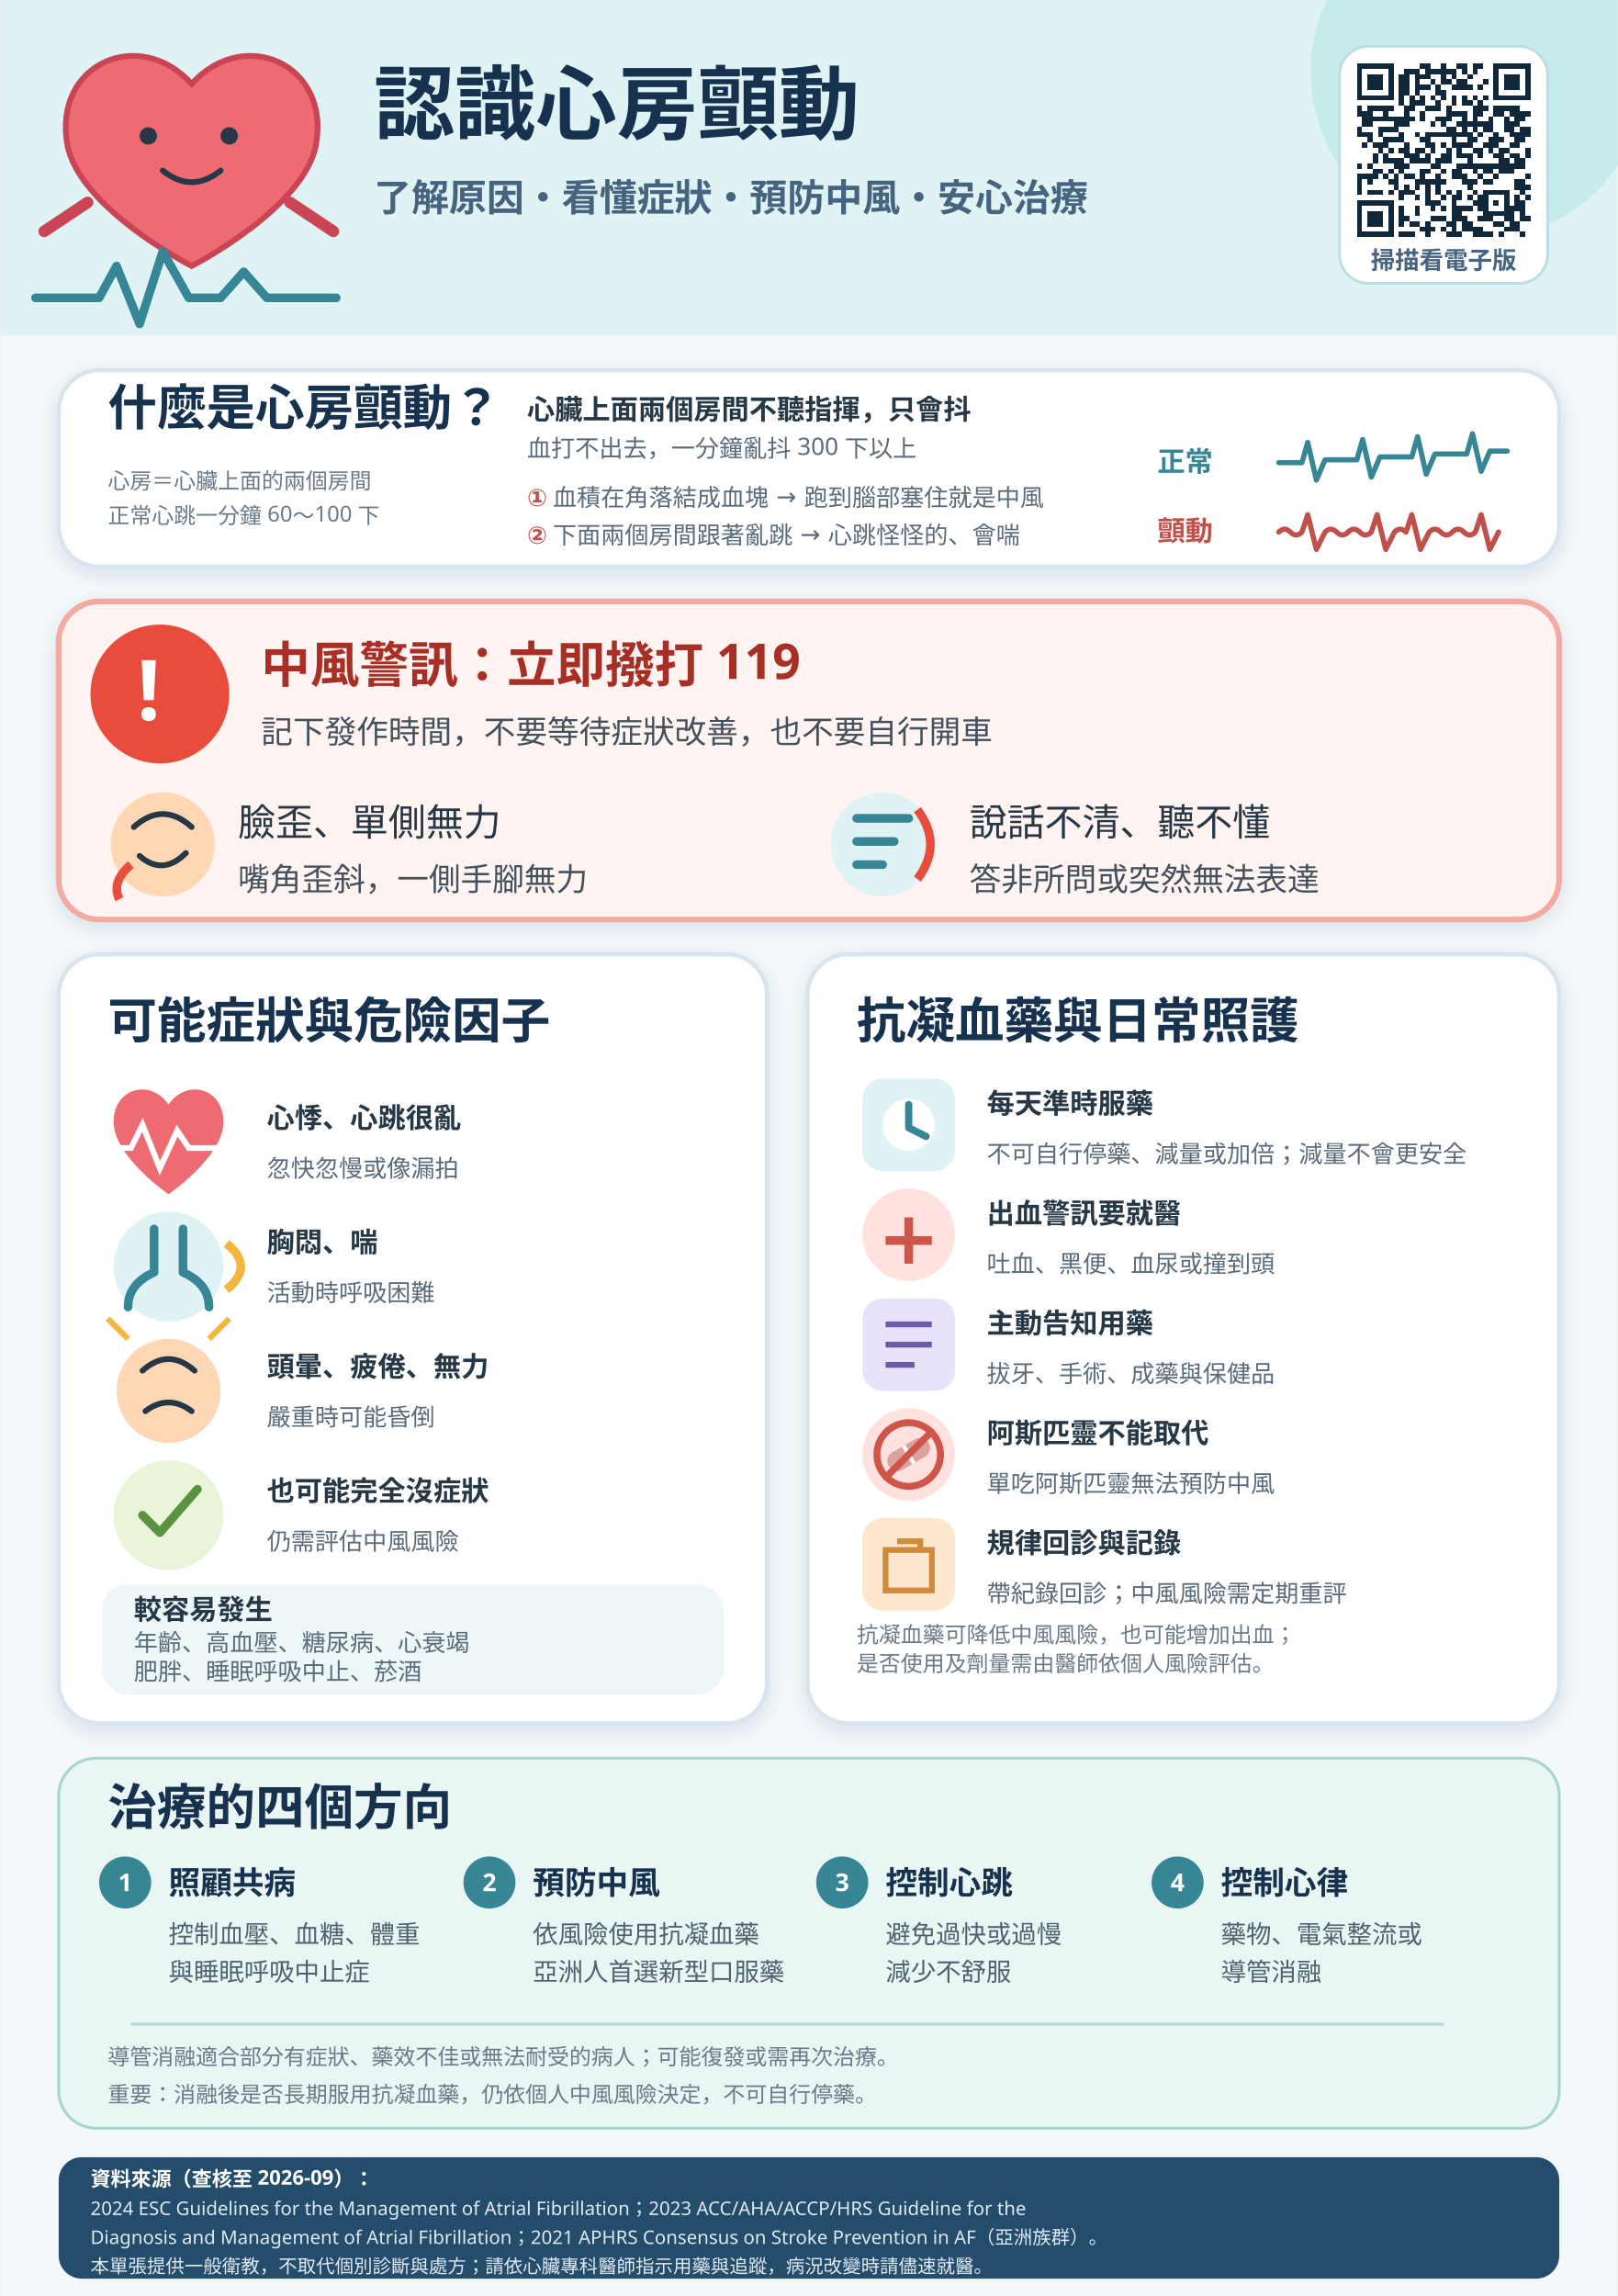
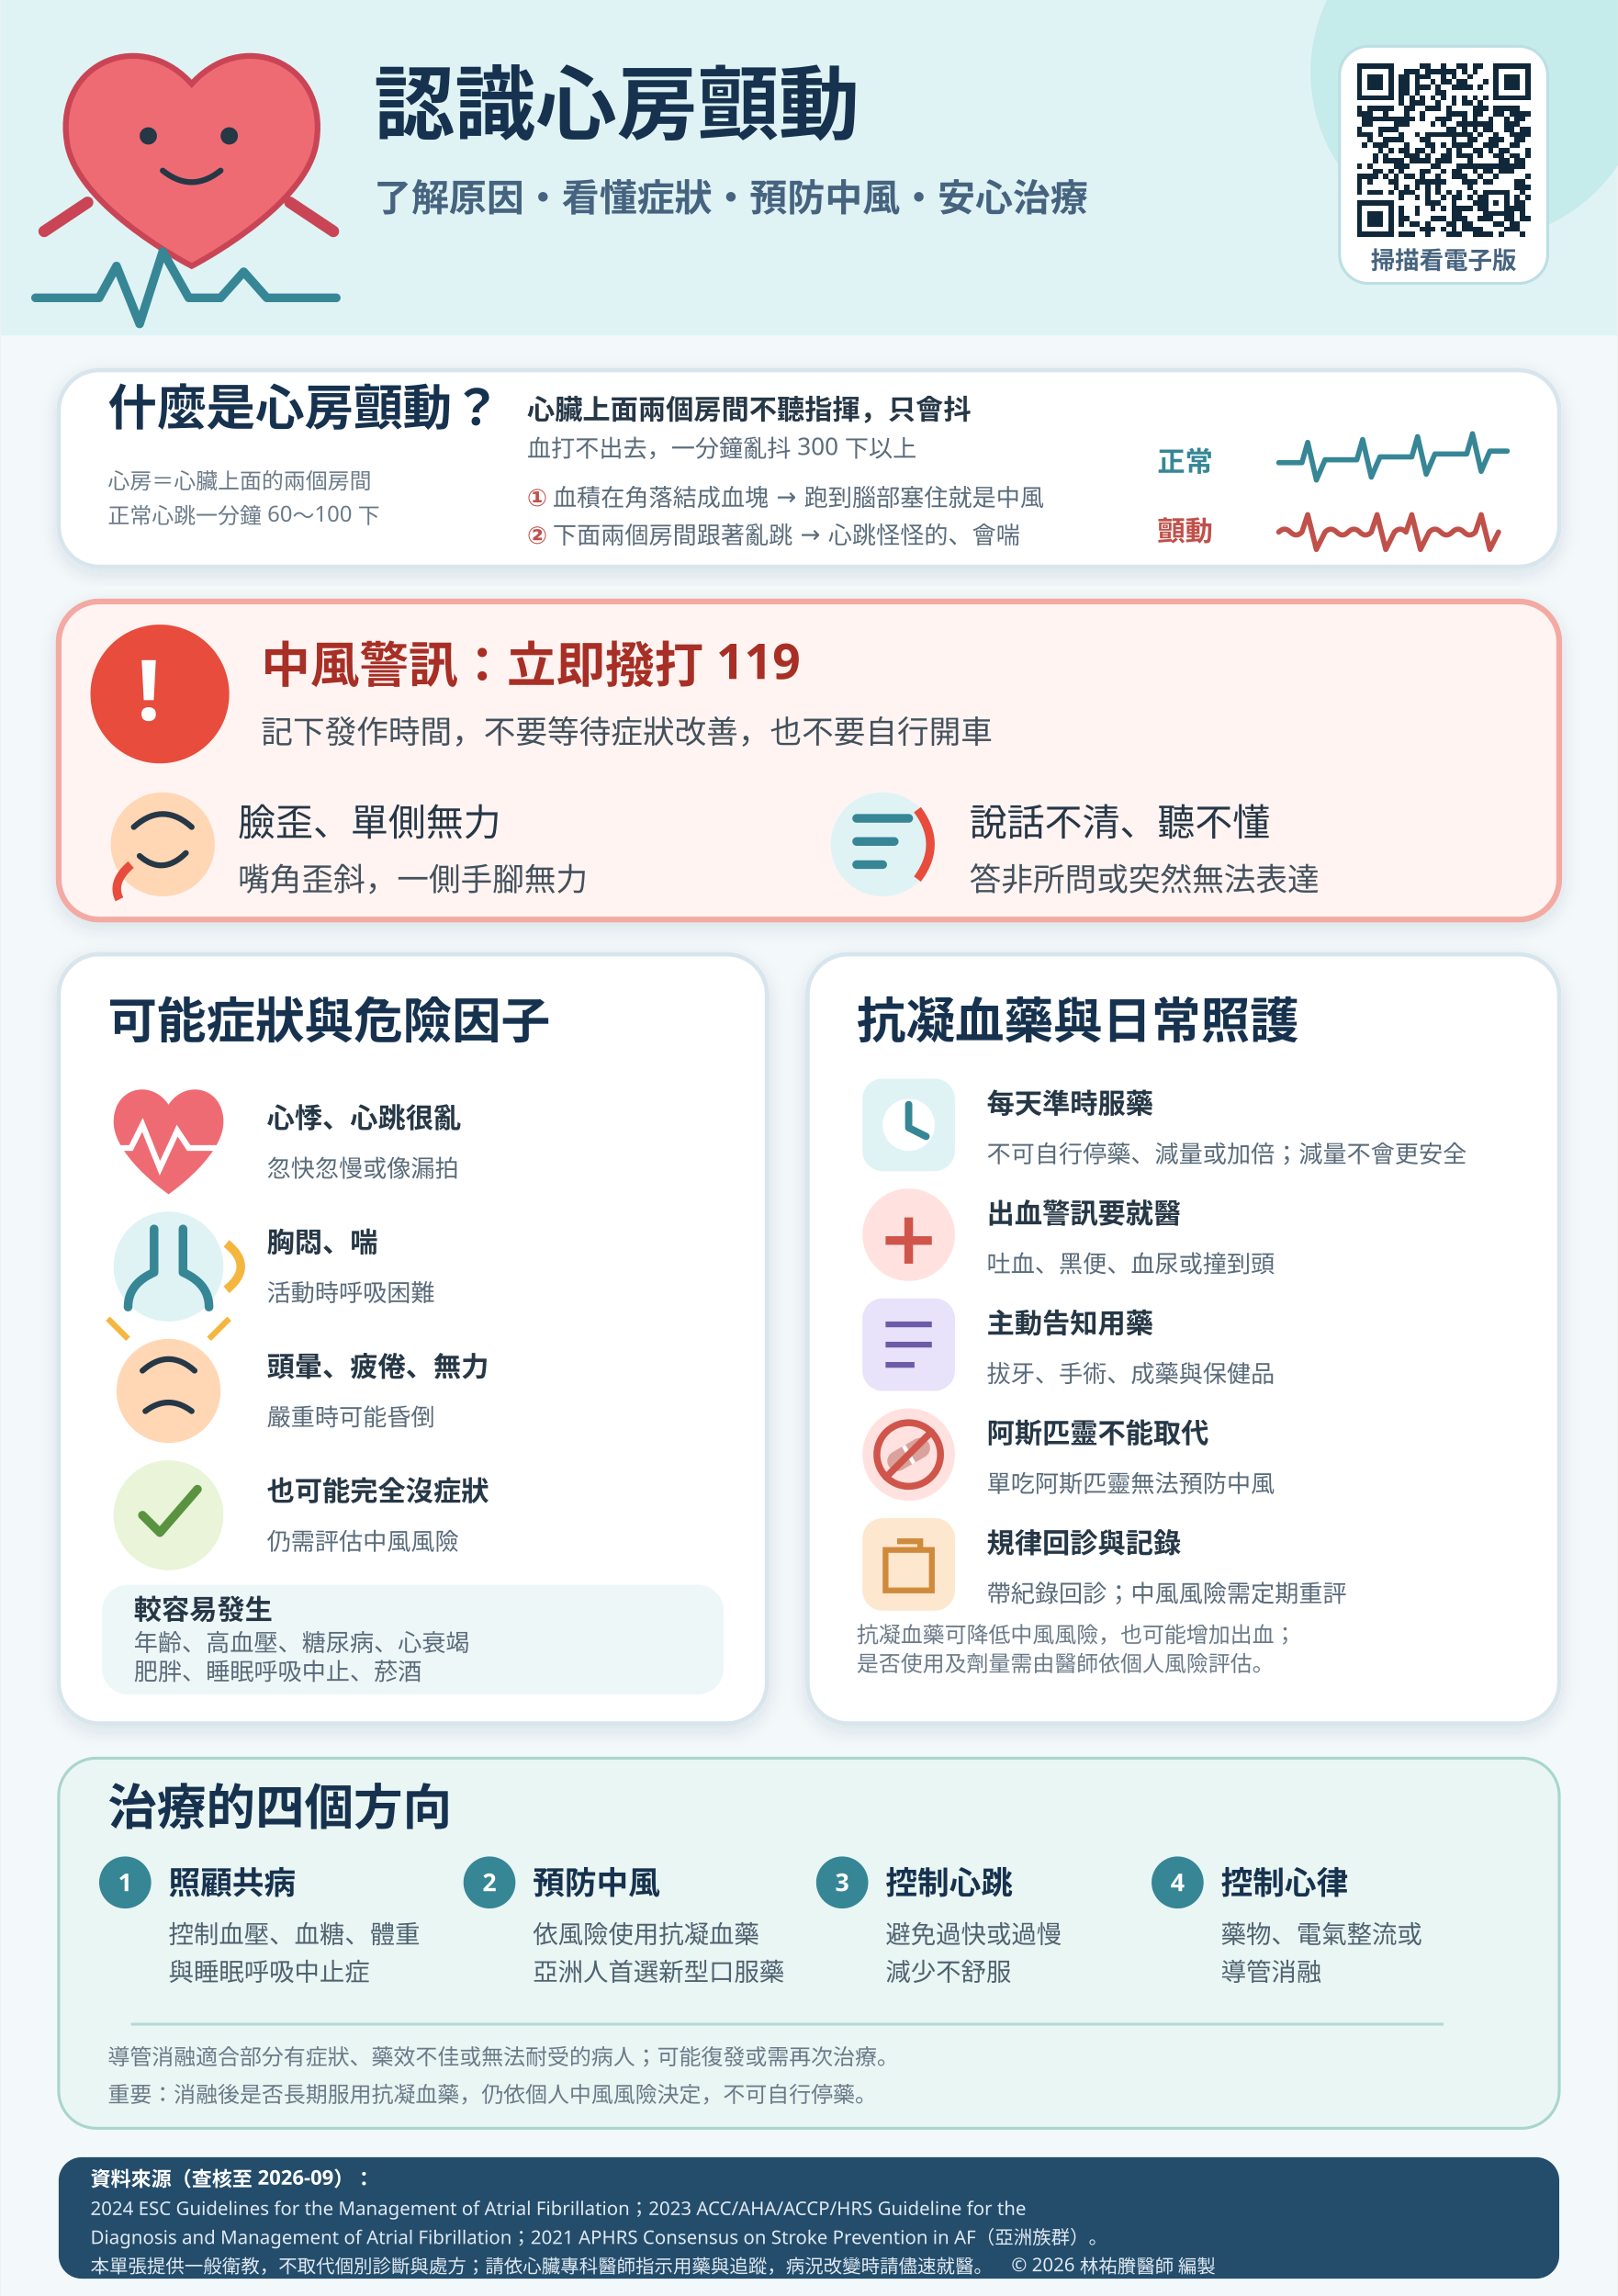
<svg xmlns="http://www.w3.org/2000/svg" width="148mm" height="210mm" viewBox="0 0 559 794">
  <defs>
    <style>
      .title{font:700 28px 'Microsoft JhengHei','Noto Sans TC',sans-serif;fill:#16324f}.sub{font:700 13px 'Microsoft JhengHei','Noto Sans TC',sans-serif;fill:#46637f}
      .h{font:700 17px 'Microsoft JhengHei','Noto Sans TC',sans-serif;fill:#16324f}.b{font:500 13px 'Microsoft JhengHei','Noto Sans TC',sans-serif;fill:#263746}
      .s{font:500 11px 'Microsoft JhengHei','Noto Sans TC',sans-serif;fill:#44515c}.tb{font:700 11px 'Microsoft JhengHei','Noto Sans TC',sans-serif;fill:#16324f}
      .ts{font:500 8.7px 'Microsoft JhengHei','Noto Sans TC',sans-serif;fill:#4f6270}.tn{font:700 8.5px sans-serif;fill:#fff}
      .src{font:500 6.5px 'Microsoft JhengHei','Noto Sans TC',sans-serif;fill:#dfe9f2}.srh{font:700 7px 'Microsoft JhengHei',sans-serif;fill:#fff}
      .cb{font:700 9.6px 'Microsoft JhengHei','Noto Sans TC',sans-serif;fill:#263746}.cs{font:500 8.3px 'Microsoft JhengHei','Noto Sans TC',sans-serif;fill:#5a6b7a}
      .def{font:500 9.3px 'Microsoft JhengHei','Noto Sans TC',sans-serif;fill:#44515c}.fn{font:500 7.6px 'Microsoft JhengHei','Noto Sans TC',sans-serif;fill:#6b7a88}.card{fill:#fff;stroke:#d8e5ec;stroke-width:1.5}.round{stroke-linecap:round;stroke-linejoin:round}
    </style>
    <filter id="shadow">
      <feDropShadow dx="0" dy="2" stdDeviation="3" flood-color="#18364a" flood-opacity=".12" />
    </filter>
  </defs>
  <rect width="559" height="794" fill="#f3f9fb" />
  <path d="M0 0h559v116H0z" fill="#dff3f5" />
  <circle cx="511" cy="25" r="58" fill="#bde7e8" opacity=".72" />
  <path d="M66 29C48 9 18 22 23 50c4 22 43 42 43 42s39-20 43-42c5-28-25-41-43-21z" fill="#ef6b73" stroke="#c94555" stroke-width="2" />
  <circle cx="51" cy="47" r="3" fill="#263746" />
  <circle cx="79" cy="47" r="3" fill="#263746" />
  <path d="M56 59q10 8 20 0" fill="none" stroke="#263746" stroke-width="2" class="round" />
  <path d="M30 70l-15 10M100 70l15 10" stroke="#c94555" stroke-width="4" class="round" />
  <path d="M12 103h22l6-11 8 20 8-25 9 16h11l8-9 8 9h24" fill="none" stroke="#368696" stroke-width="3" class="round" />
  <text x="129" y="46" class="title">認識心房顫動</text>
  <text x="129" y="73" class="sub">了解原因・看懂症狀・預防中風・安心治療</text>
  <rect x="20" y="128" width="519" height="68" rx="14" class="card" filter="url(#shadow)" />
  <text x="37" y="147" class="h">什麼是心房顫動？</text>
  <text x="37" y="169" class="fn">心房＝心臟上面的兩個房間</text>
  <text x="37" y="181" class="fn">正常心跳一分鐘 60～100 下</text>
  <text x="182" y="145" class="cb">心臟上面兩個房間不聽指揮，只會抖</text>
  <text x="182" y="158" class="cs">血打不出去，一分鐘亂抖 300 下以上</text>
  <text x="182" y="175" class="cs">
    <tspan style="fill:#c0504a;font-weight:700">①</tspan> 血積在角落結成血塊 → 跑到腦部塞住就是中風</text>
  <text x="182" y="188" class="cs">
    <tspan style="fill:#c0504a;font-weight:700">②</tspan> 下面兩個房間跟著亂跳 → 心跳怪怪的、會喘</text>
  <text x="400" y="163" class="cb" style="fill:#368696">正常</text>
  <path d="M442 160h8l2-7 3 13 3-7h11l2-7 3 13 3-7h11l2-7 3 13 3-7h11l2-7 3 13 3-7h6" fill="none" stroke="#368696" stroke-width="1.8" class="round" />
  <text x="400" y="187" class="cb" style="fill:#c0504a">顫動</text>
  <path d="M442 184q2-2 4 0t4 0l2-6 3 12 3-6q2-2 4 0t4 0t4 0t4 0l2-6 3 12 3-6q2-2 4 0l2-6 3 12 3-6q2-2 4 0t4 0t4 0t4 0l2-6 3 12 3-6" fill="none" stroke="#c0504a" stroke-width="1.8" class="round" />
  <rect x="20" y="208" width="519" height="110" rx="14" fill="#fff4f2" stroke="#f2aaa3" stroke-width="2" filter="url(#shadow)" />
  <circle cx="55" cy="240" r="24" fill="#e74c3c" />
  <text x="47" y="249" style="font:700 29px sans-serif;fill:white">!</text>
  <text x="90" y="236" class="h" style="fill:#a72f25">中風警訊：立即撥打 119</text>
  <text x="90" y="257" class="s">記下發作時間，不要等待症狀改善，也不要自行開車</text>
  <g transform="translate(34 272)">
    <circle cx="22" cy="20" r="18" fill="#ffd7b5" />
    <path d="M12 14q10-9 20 0M14 24q8 7 16-1" fill="none" stroke="#263746" stroke-width="2" class="round" />
    <path d="M11 27q-7 6-4 12" fill="none" stroke="#e74c3c" stroke-width="3" />
    <text x="48" y="17" class="b">臉歪、單側無力</text>
    <text x="48" y="36" class="s">嘴角歪斜，一側手腳無力</text>
  </g>
  <g transform="translate(285 272)">
    <circle cx="20" cy="20" r="18" fill="#dff3f5" />
    <path d="M11 11h18M11 19h13M11 27h9" stroke="#368696" stroke-width="3" class="round" />
    <path d="M32 8q9 12 0 24" fill="none" stroke="#e74c3c" stroke-width="3" />
    <text x="50" y="17" class="b">說話不清、聽不懂</text>
    <text x="50" y="36" class="s">答非所問或突然無法表達</text>
  </g>
  <rect x="20" y="330" width="245" height="266" rx="14" class="card" filter="url(#shadow)" />
  <text x="37" y="359" class="h">可能症狀與危險因子</text>
  <g transform="translate(37 375)">
    <path d="M21 7C15-2 2 1 2 13c0 12 19 25 19 25s19-13 19-25C40 1 27-2 21 7z" fill="#ef6b73" />
    <path d="M-2 22h10l4-8 6 15 6-13 4 6h16" fill="none" stroke="#fff" stroke-width="2" />
    <text x="55" y="15" class="cb">心悸、心跳很亂</text>
    <text x="55" y="32" class="cs">忽快忽慢或像漏拍</text>
  </g>
  <g transform="translate(37 418)">
    <circle cx="21" cy="20" r="19" fill="#dff3f5" />
    <path d="M16 7v15M26 7v15M16 22q-9 4-9 12M26 22q9 4 9 12" fill="none" stroke="#368696" stroke-width="3" class="round" />
    <path d="M41 12q10 8 0 16" fill="none" stroke="#f4b63e" stroke-width="3" />
    <text x="55" y="15" class="cb">胸悶、喘</text>
    <text x="55" y="32" class="cs">活動時呼吸困難</text>
  </g>
  <g transform="translate(37 461)">
    <circle cx="21" cy="20" r="18" fill="#ffd7b5" />
    <path d="M12 13q9-8 18 0M13 27q8-6 16 0" fill="none" stroke="#263746" stroke-width="2" class="round" />
    <path d="M7 2l-7-7M35 2l7-7" stroke="#f4b63e" stroke-width="2" />
    <text x="55" y="15" class="cb">頭暈、疲倦、無力</text>
    <text x="55" y="32" class="cs">嚴重時可能昏倒</text>
  </g>
  <g transform="translate(37 504)">
    <circle cx="21" cy="20" r="19" fill="#eaf4d8" />
    <path d="M12 20l6 6 13-15" fill="none" stroke="#5a9340" stroke-width="3" class="round" />
    <text x="55" y="15" class="cb">也可能完全沒症狀</text>
    <text x="55" y="32" class="cs">仍需評估中風風險</text>
  </g>
  <rect x="35" y="548" width="215" height="38" rx="9" fill="#eef7f8" />
  <text x="46" y="560" class="cb">較容易發生</text>
  <text x="46" y="571" class="cs">年齡、高血壓、糖尿病、心衰竭</text>
  <text x="46" y="581" class="cs">肥胖、睡眠呼吸中止、菸酒</text>
  <rect x="279" y="330" width="260" height="266" rx="14" class="card" filter="url(#shadow)" />
  <text x="296" y="359" class="h">抗凝血藥與日常照護</text>
  <g transform="translate(298 373)">
    <rect width="32" height="32" rx="7" fill="#dff3f5" />
    <circle cx="16" cy="16" r="9" fill="#fff" />
    <path d="M16 9v8l6 3" fill="none" stroke="#368696" stroke-width="2.5" class="round" />
    <text x="43" y="12" class="cb">每天準時服藥</text>
    <text x="43" y="29" class="cs">不可自行停藥、減量或加倍；減量不會更安全</text>
  </g>
  <g transform="translate(298 411)">
    <circle cx="16" cy="16" r="16" fill="#ffe2df" />
    <path d="M8 18h16M16 10v16" stroke="#cf554b" stroke-width="3" />
    <text x="43" y="12" class="cb">出血警訊要就醫</text>
    <text x="43" y="29" class="cs">吐血、黑便、血尿或撞到頭</text>
  </g>
  <g transform="translate(298 449)">
    <rect width="32" height="32" rx="7" fill="#e8e2fa" />
    <path d="M8 9h16M8 16h16M8 23h10" stroke="#6d5ba7" stroke-width="2" />
    <text x="43" y="12" class="cb">主動告知用藥</text>
    <text x="43" y="29" class="cs">拔牙、手術、成藥與保健品</text>
  </g>
  <g transform="translate(298 487)">
    <circle cx="16" cy="16" r="16" fill="#ffe2df" />
    <g transform="rotate(-30 16 16)">
      <rect x="8" y="12.5" width="16" height="7" rx="3.5" fill="#d9a29d" />
      <path d="M16 12.5v7" stroke="#fff" stroke-width="1.4" />
    </g>
    <circle cx="16" cy="16" r="11" fill="none" stroke="#cf554b" stroke-width="2.4" />
    <path d="M8.2 23.8 23.8 8.2" stroke="#cf554b" stroke-width="2.4" class="round" />
    <text x="43" y="12" class="cb">阿斯匹靈不能取代</text>
    <text x="43" y="29" class="cs">單吃阿斯匹靈無法預防中風</text>
  </g>
  <g transform="translate(298 525)">
    <rect width="32" height="32" rx="7" fill="#fde7cf" />
    <path d="M8 11h16v14H8zM12 8h8v4" fill="none" stroke="#d08a3c" stroke-width="2" />
    <text x="43" y="12" class="cb">規律回診與記錄</text>
    <text x="43" y="29" class="cs">帶紀錄回診；中風風險需定期重評</text>
  </g>
  <text x="296" y="568" class="fn">抗凝血藥可降低中風風險，也可能增加出血；</text>
  <text x="296" y="578" class="fn">是否使用及劑量需由醫師依個人風險評估。</text>
  <rect x="20" y="608" width="519" height="128" rx="13" fill="#eaf6f4" stroke="#a9d5cd" />
  <text x="37" y="631" class="h">治療的四個方向</text>
  <circle cx="43" cy="651" r="9" fill="#368696" />
  <text x="43" y="654" text-anchor="middle" class="tn">1</text>
  <text x="58" y="655" class="tb">照顧共病</text>
  <text x="58" y="672" class="ts">控制血壓、血糖、體重</text>
  <text x="58" y="685" class="ts">與睡眠呼吸中止症</text>
  <circle cx="169" cy="651" r="9" fill="#368696" />
  <text x="169" y="654" text-anchor="middle" class="tn">2</text>
  <text x="184" y="655" class="tb">預防中風</text>
  <text x="184" y="672" class="ts">依風險使用抗凝血藥</text>
  <text x="184" y="685" class="ts">亞洲人首選新型口服藥</text>
  <circle cx="291" cy="651" r="9" fill="#368696" />
  <text x="291" y="654" text-anchor="middle" class="tn">3</text>
  <text x="306" y="655" class="tb">控制心跳</text>
  <text x="306" y="672" class="ts">避免過快或過慢</text>
  <text x="306" y="685" class="ts">減少不舒服</text>
  <circle cx="407" cy="651" r="9" fill="#368696" />
  <text x="407" y="654" text-anchor="middle" class="tn">4</text>
  <text x="422" y="655" class="tb">控制心律</text>
  <text x="422" y="672" class="ts">藥物、電氣整流或</text>
  <text x="422" y="685" class="ts">導管消融</text>
  <path d="M45 700h454" stroke="#b7d9d5" stroke-width="1" />
  <text x="37" y="714" class="fn">導管消融適合部分有症狀、藥效不佳或無法耐受的病人；可能復發或需再次治療。</text>
  <text x="37" y="727" class="fn">重要：消融後是否長期服用抗凝血藥，仍依個人中風風險決定，不可自行停藥。</text>
  <rect x="20" y="746" width="519" height="42" rx="8" fill="#244d6b" />
  <text x="31" y="756" class="srh">資料來源（查核至 2026-09）：</text>
  <text x="31" y="766" class="src">2024 ESC Guidelines for the Management of Atrial Fibrillation；2023 ACC/AHA/ACCP/HRS Guideline for the</text>
  <text x="31" y="776" class="src">Diagnosis and Management of Atrial Fibrillation；2021 APHRS Consensus on Stroke Prevention in AF（亞洲族群）。</text>
-   <text x="31" y="786" class="src">本單張提供一般衛教，不取代個別診斷與處方；請依心臟專科醫師指示用藥與追蹤，病況改變時請儘速就醫。</text>
+   <text x="31" y="786" class="src">本單張提供一般衛教，不取代個別診斷與處方；請依心臟專科醫師指示用藥與追蹤，病況改變時請儘速就醫。　© 2026 林祐賸醫師 編製</text>
  <g id="qr">
    <rect x="463" y="16" width="72" height="82" rx="10" fill="#fff" stroke="#bcdfe3" />
    <g transform="translate(469 22) scale(1.818182)" shape-rendering="crispEdges">
      <path d="M0 0h7v1h-7zM12 0h2v1h-2zM16 0h1v1h-1zM19 0h2v1h-2zM22 0h2v1h-2zM26 0h7v1h-7zM0 1h1v1h-1zM6 1h1v1h-1zM9 1h3v1h-3zM13 1h6v1h-6zM20 1h1v1h-1zM22 1h1v1h-1zM26 1h1v1h-1zM32 1h1v1h-1zM0 2h1v1h-1zM2 2h3v1h-3zM6 2h1v1h-1zM8 2h2v1h-2zM11 2h3v1h-3zM16 2h1v1h-1zM18 2h1v1h-1zM21 2h1v1h-1zM26 2h1v1h-1zM28 2h3v1h-3zM32 2h1v1h-1zM0 3h1v1h-1zM2 3h3v1h-3zM6 3h1v1h-1zM8 3h2v1h-2zM11 3h1v1h-1zM14 3h1v1h-1zM16 3h2v1h-2zM19 3h2v1h-2zM24 3h1v1h-1zM26 3h1v1h-1zM28 3h3v1h-3zM32 3h1v1h-1zM0 4h1v1h-1zM2 4h3v1h-3zM6 4h1v1h-1zM8 4h2v1h-2zM11 4h3v1h-3zM15 4h1v1h-1zM18 4h4v1h-4zM23 4h1v1h-1zM26 4h1v1h-1zM28 4h3v1h-3zM32 4h1v1h-1zM0 5h1v1h-1zM6 5h1v1h-1zM8 5h2v1h-2zM11 5h1v1h-1zM15 5h2v1h-2zM26 5h1v1h-1zM32 5h1v1h-1zM0 6h7v1h-7zM8 6h1v1h-1zM10 6h1v1h-1zM12 6h1v1h-1zM14 6h1v1h-1zM16 6h1v1h-1zM18 6h1v1h-1zM20 6h1v1h-1zM22 6h1v1h-1zM24 6h1v1h-1zM26 6h7v1h-7zM8 7h1v1h-1zM10 7h3v1h-3zM15 7h1v1h-1zM18 7h1v1h-1zM20 7h2v1h-2zM23 7h1v1h-1zM0 8h1v1h-1zM2 8h5v1h-5zM9 8h2v1h-2zM13 8h3v1h-3zM17 8h1v1h-1zM22 8h3v1h-3zM26 8h5v1h-5zM0 9h3v1h-3zM5 9h1v1h-1zM9 9h1v1h-1zM12 9h1v1h-1zM17 9h4v1h-4zM22 9h2v1h-2zM26 9h2v1h-2zM29 9h4v1h-4zM1 10h10v1h-10zM12 10h1v1h-1zM15 10h3v1h-3zM20 10h1v1h-1zM22 10h1v1h-1zM25 10h1v1h-1zM28 10h1v1h-1zM30 10h2v1h-2zM1 11h2v1h-2zM7 11h3v1h-3zM14 11h1v1h-1zM16 11h1v1h-1zM19 11h7v1h-7zM28 11h3v1h-3zM0 12h1v1h-1zM4 12h4v1h-4zM17 12h2v1h-2zM20 12h1v1h-1zM22 12h1v1h-1zM24 12h2v1h-2zM28 12h2v1h-2zM31 12h2v1h-2zM0 13h3v1h-3zM4 13h1v1h-1zM8 13h1v1h-1zM11 13h1v1h-1zM13 13h9v1h-9zM23 13h1v1h-1zM26 13h1v1h-1zM29 13h4v1h-4zM2 14h1v1h-1zM5 14h4v1h-4zM12 14h2v1h-2zM18 14h1v1h-1zM21 14h2v1h-2zM25 14h3v1h-3zM30 14h2v1h-2zM1 15h1v1h-1zM3 15h3v1h-3zM9 15h1v1h-1zM13 15h2v1h-2zM16 15h1v1h-1zM18 15h4v1h-4zM24 15h3v1h-3zM29 15h2v1h-2zM4 16h1v1h-1zM6 16h1v1h-1zM8 16h2v1h-2zM11 16h2v1h-2zM14 16h1v1h-1zM17 16h1v1h-1zM19 16h1v1h-1zM22 16h2v1h-2zM25 16h1v1h-1zM27 16h2v1h-2zM32 16h1v1h-1zM3 17h1v1h-1zM5 17h1v1h-1zM9 17h3v1h-3zM13 17h1v1h-1zM16 17h2v1h-2zM19 17h3v1h-3zM23 17h1v1h-1zM26 17h2v1h-2zM29 17h2v1h-2zM32 17h1v1h-1zM3 18h1v1h-1zM5 18h4v1h-4zM10 18h4v1h-4zM15 18h3v1h-3zM21 18h1v1h-1zM27 18h2v1h-2zM30 18h2v1h-2zM0 19h1v1h-1zM2 19h1v1h-1zM7 19h3v1h-3zM14 19h2v1h-2zM19 19h13v1h-13zM3 20h2v1h-2zM6 20h1v1h-1zM8 20h1v1h-1zM12 20h2v1h-2zM16 20h1v1h-1zM18 20h2v1h-2zM22 20h1v1h-1zM24 20h2v1h-2zM27 20h3v1h-3zM0 21h4v1h-4zM5 21h1v1h-1zM7 21h1v1h-1zM9 21h2v1h-2zM12 21h1v1h-1zM15 21h1v1h-1zM18 21h3v1h-3zM23 21h1v1h-1zM26 21h1v1h-1zM32 21h1v1h-1zM0 22h1v1h-1zM2 22h1v1h-1zM6 22h2v1h-2zM11 22h6v1h-6zM20 22h3v1h-3zM24 22h2v1h-2zM30 22h2v1h-2zM0 23h1v1h-1zM7 23h1v1h-1zM9 23h1v1h-1zM11 23h1v1h-1zM13 23h1v1h-1zM15 23h1v1h-1zM21 23h1v1h-1zM30 23h3v1h-3zM0 24h1v1h-1zM2 24h3v1h-3zM6 24h1v1h-1zM8 24h3v1h-3zM13 24h1v1h-1zM15 24h1v1h-1zM17 24h1v1h-1zM19 24h1v1h-1zM22 24h1v1h-1zM24 24h5v1h-5zM31 24h1v1h-1zM8 25h1v1h-1zM11 25h1v1h-1zM13 25h1v1h-1zM16 25h1v1h-1zM18 25h2v1h-2zM21 25h1v1h-1zM23 25h2v1h-2zM28 25h1v1h-1zM30 25h1v1h-1zM32 25h1v1h-1zM0 26h7v1h-7zM13 26h3v1h-3zM18 26h1v1h-1zM22 26h3v1h-3zM26 26h1v1h-1zM28 26h1v1h-1zM30 26h2v1h-2zM0 27h1v1h-1zM6 27h1v1h-1zM8 27h1v1h-1zM11 27h1v1h-1zM14 27h1v1h-1zM16 27h1v1h-1zM18 27h4v1h-4zM23 27h2v1h-2zM28 27h4v1h-4zM0 28h1v1h-1zM2 28h3v1h-3zM6 28h1v1h-1zM8 28h1v1h-1zM11 28h1v1h-1zM18 28h2v1h-2zM24 28h6v1h-6zM31 28h1v1h-1zM0 29h1v1h-1zM2 29h3v1h-3zM6 29h1v1h-1zM8 29h2v1h-2zM14 29h3v1h-3zM18 29h3v1h-3zM23 29h3v1h-3zM28 29h2v1h-2zM31 29h2v1h-2zM0 30h1v1h-1zM2 30h3v1h-3zM6 30h1v1h-1zM8 30h1v1h-1zM10 30h2v1h-2zM13 30h1v1h-1zM17 30h2v1h-2zM20 30h2v1h-2zM26 30h2v1h-2zM29 30h2v1h-2zM0 31h1v1h-1zM6 31h1v1h-1zM12 31h3v1h-3zM16 31h1v1h-1zM18 31h1v1h-1zM20 31h4v1h-4zM28 31h3v1h-3zM0 32h7v1h-7zM8 32h3v1h-3zM13 32h1v1h-1zM17 32h3v1h-3zM22 32h4v1h-4zM27 32h1v1h-1zM31 32h1v1h-1z" fill="#10283a" />
    </g>
    <text x="499" y="93" text-anchor="middle" style="font:700 8.4px 'Microsoft JhengHei','Noto Sans TC',sans-serif;fill:#46637f">掃描看電子版</text>
  </g>
</svg>
